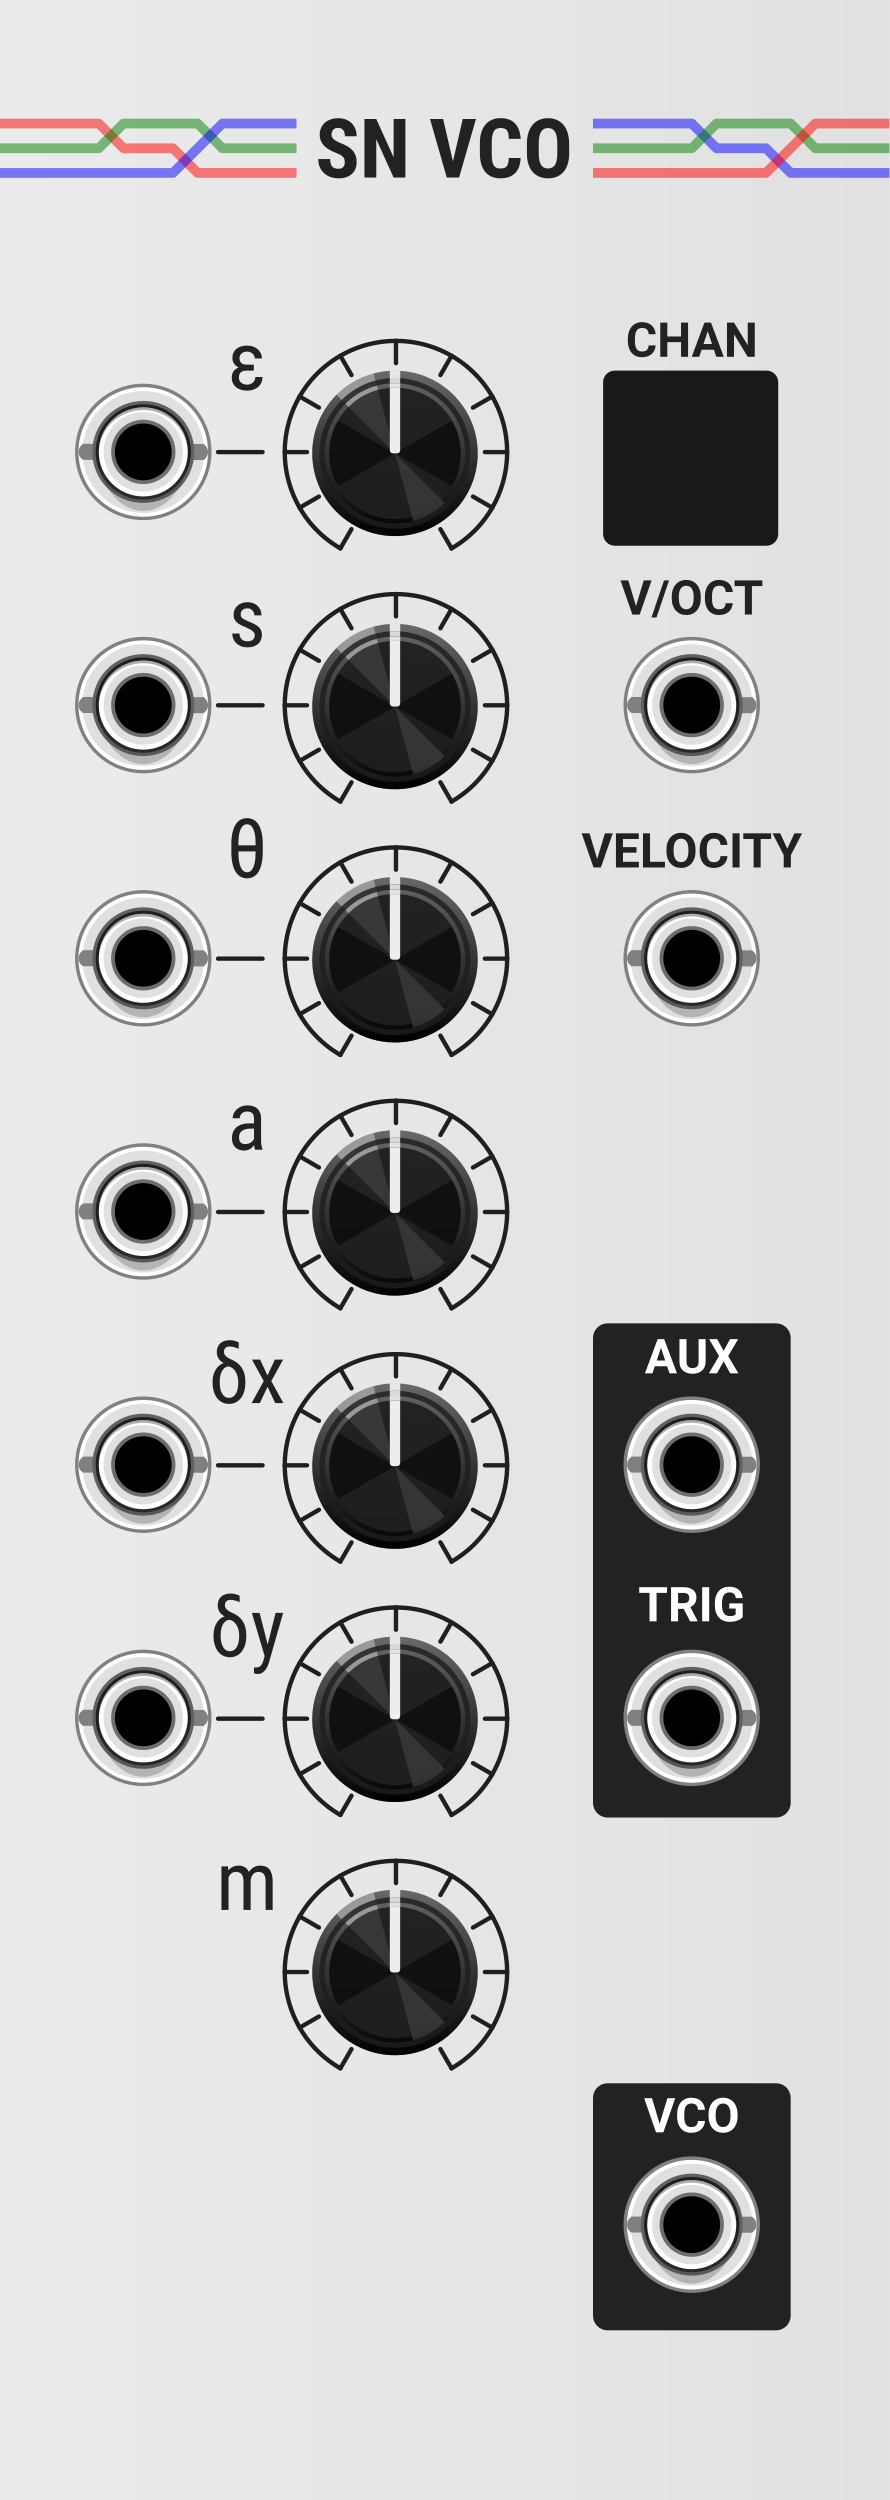
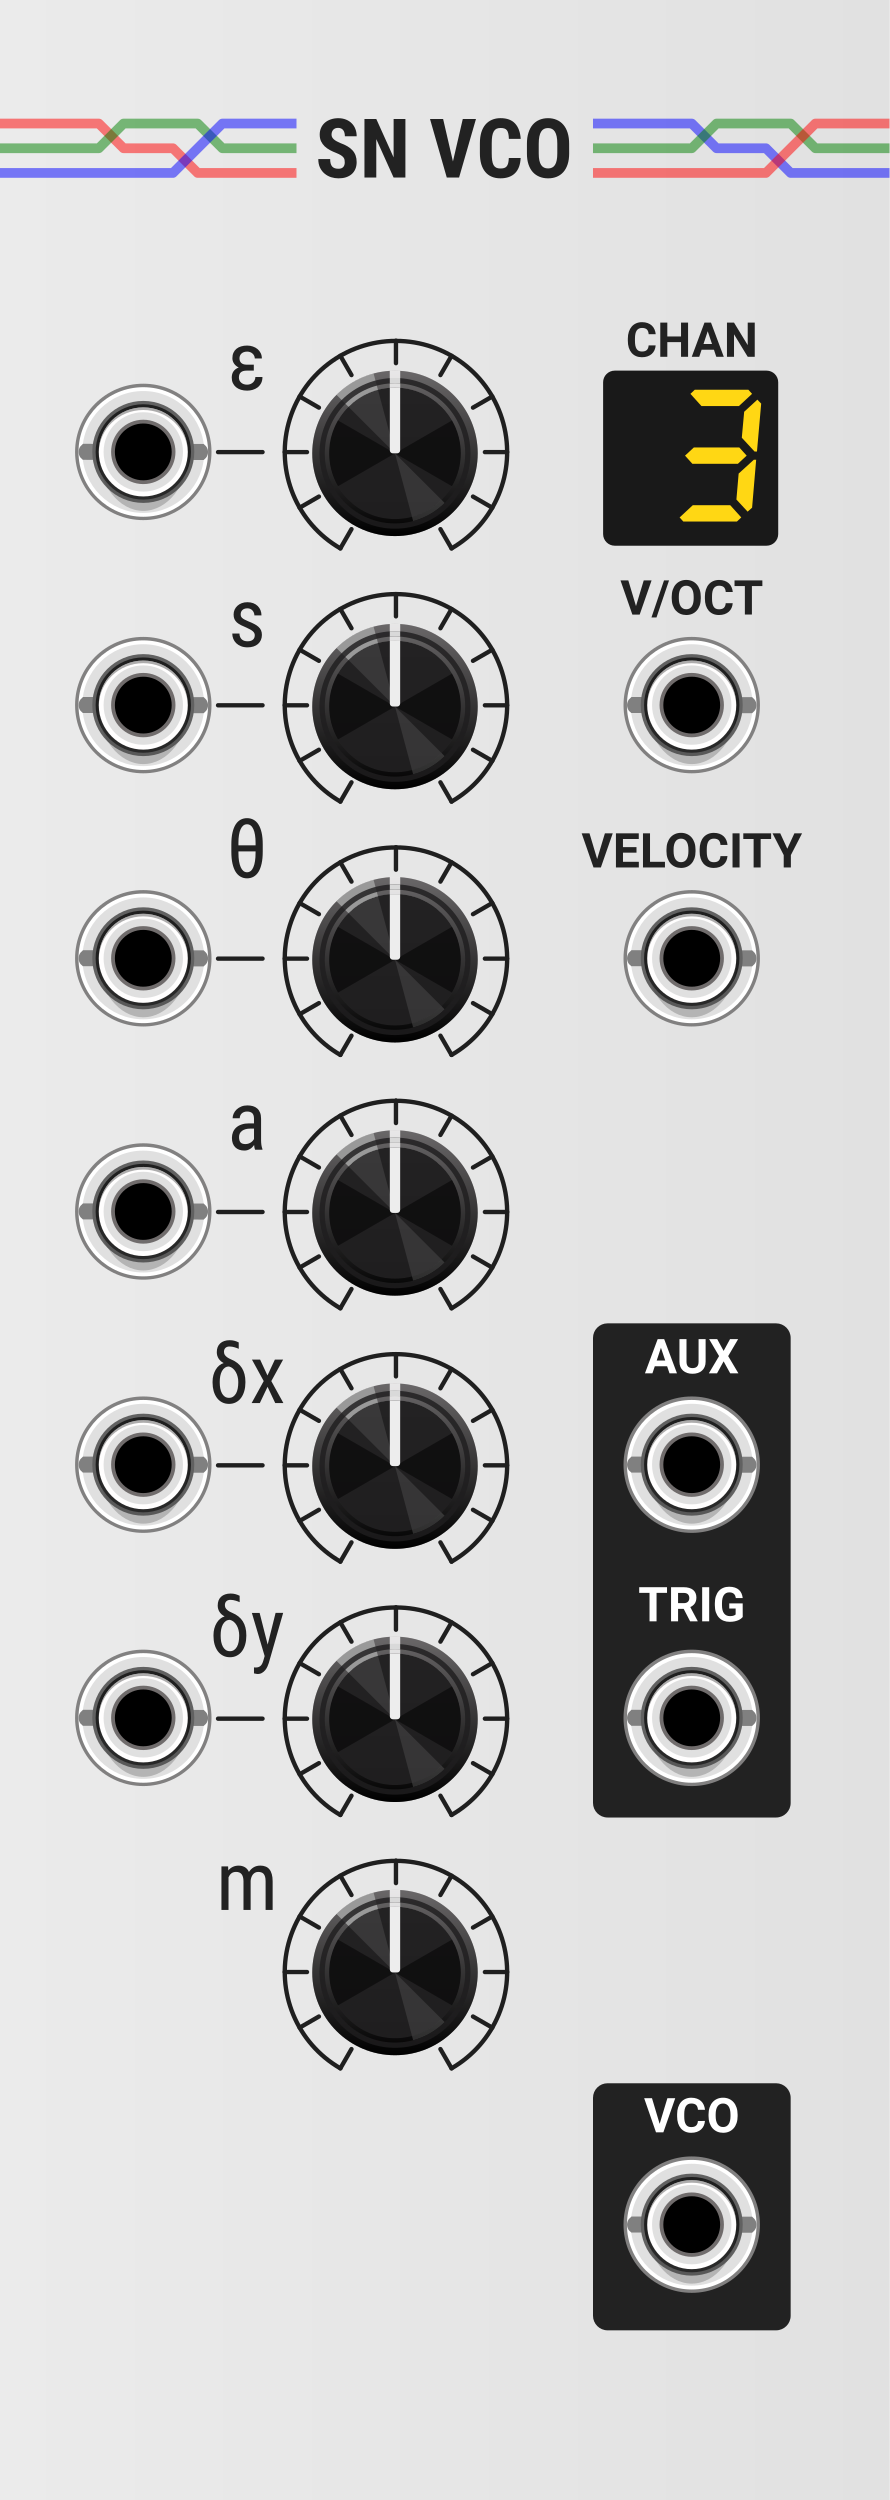
<svg xmlns="http://www.w3.org/2000/svg" version="1.1" width="45.72mm" height="128.5mm" viewBox="0 0 45.72 128.5">
  <defs>
    <linearGradient id="background">
      <stop offset="0%" stop-color="#ebebeb" />
      <stop offset="100%" stop-color="#e1e1e1" />
    </linearGradient>
    <g id="round-black-knob">
      <g>
        <linearGradient id="RBKbg1" gradientUnits="userSpaceOnUse" x1="14.174" y1="0" x2="14.174" y2="28.348">
          <stop offset="0" style="stop-color:#B0ACAE" />
          <stop offset="1" style="stop-color:#000000" />
        </linearGradient>
        <linearGradient id="RBKbg2" gradientUnits="userSpaceOnUse" x1="5.128" y1="-4117.382" x2="27.656" y2="-4117.382" gradientTransform="matrix(6.123234e-17 1 -1 6.123234e-17 -4103.208 -2.21801)">
          <stop offset="0" style="stop-color:#232223" />
          <stop offset="1" style="stop-color:#1F1E1F" />
        </linearGradient>
        <circle fill="url(#RBKbg1)" cx="14.174" cy="14.174" r="14.174" />
        <path fill="#FFFFFF" d="M14.171,14.171L10.504,0.483C9.308,0.804,8.159,1.28,7.086,1.899 s-2.059,1.376-2.935,2.252L14.171,14.171z" />
        <path opacity="0.25" fill="#FFFFFF" d="M14.174,14.174l3.116,11.618c1.016-0.272,1.993-0.676,2.904-1.202 c0.911-0.526,1.749-1.168,2.493-1.911L14.174,14.174z" />
        <ellipse fill="url(#RBKbg2)" cx="14.174" cy="14.174" rx="11.285" ry="11.264" />
        <path opacity="0.5" d="M14.172,14.174l9.766,5.638c0.99-1.714,1.511-3.659,1.511-5.638 s-0.521-3.924-1.511-5.638L14.172,14.174z" />
        <path opacity="0.5" d="M14.172,14.174L4.406,8.535c-0.99,1.714-1.511,3.659-1.511,5.638 s0.521,3.924,1.511,5.638L14.172,14.174z" />
        <path opacity="0.1" fill="#FFFFFF" d="M14.172,14.171l2.918,10.878c0.952-0.255,1.866-0.633,2.719-1.125 c0.853-0.492,1.638-1.094,2.335-1.79L14.172,14.171z" />
        <path opacity="0.1" fill="#FFFFFF" d="M14.172,14.171L11.249,3.264c-0.953,0.255-1.869,0.635-2.723,1.128 s-1.641,1.097-2.339,1.794L14.172,14.171z" />
      </g>
      <g>
        <path opacity="0.4" d="M15.06,0.045v1.265c-0.294-0.02-0.587-0.045-0.886-0.045 c-0.298,0-0.59,0.025-0.883,0.044V0.045C5.876,0.503-0,6.644-0,14.174 c0,7.828,6.346,14.174,14.174,14.174S28.348,22.002,28.348,14.174 C28.348,6.645,22.473,0.504,15.06,0.045z M14.174,2.167c0.299,0,0.593,0.023,0.886,0.045v0.743 c5.817,0.452,10.399,5.297,10.399,11.219c0,6.221-5.053,11.264-11.285,11.264  c-6.233,0-11.285-5.043-11.285-11.264c0-5.923,4.584-10.768,10.402-11.219V2.212 C13.583,2.191,13.876,2.167,14.174,2.167z" />
        <path opacity="0.82" fill="#1E1D1E" d="M14.174,1.265 c-7.143,0-12.934,5.78-12.934,12.909s5.791,12.909,12.934,12.909c7.143,0,12.934-5.78,12.934-12.909 S21.317,1.265,14.174,1.265z M14.174,26.18c-6.644,0-12.03-5.376-12.03-12.007 S7.53,2.167,14.174,2.167c6.644,0,12.03,5.376,12.03,12.007S20.817,26.18,14.174,26.18z" />
        <path fill="#EDEDED" d="M15.06,2.936h-1.769l0,10.72c0,0.286,0.232,0.518,0.518,0.518h0.733 c0.286,0,0.518-0.232,0.518-0.518L15.06,2.936z" />
        <rect x="13.291" y="-0" opacity="0.71" fill="#FFFFFF" width="1.769" height="1.265" />
        <rect x="13.291" y="1.265" fill="#D9D9D9" width="1.769" height="0.902" />
        <rect x="13.291" y="2.167" opacity="0.71" fill="#FFFFFF" width="1.769" height="0.769" />
      </g>
    </g>
    <g id="PJ301M">
      <linearGradient id="PJ301M_16" x1="-602.159" y1="1785.691" x2="-578.784" y2="1785.691" gradientTransform="matrix(0 1 1 0 -1773.841 602.399)">
        <stop offset="0" style="stop-color:#828181" />
        <stop offset="1" style="stop-color:#575757" />
      </linearGradient>
      <linearGradient id="PJ301M_17" x1="1062.069" y1="-4091.69" x2="1084.274" y2="-4091.69" gradientTransform="matrix(0 1 -1 0 -4079.84 -1061.232)">
        <stop offset="0.006" style="stop-color:#FFFFFF" />
        <stop offset="1" style="stop-color:#7A7A7A" />
      </linearGradient>
      <linearGradient id="PJ301M_18" x1="58.862" y1="-54.641" x2="58.862" y2="-51.868" gradientTransform="matrix(1 0 0 -1 -47.00625 -41.32658)">
        <stop offset="0" style="stop-color:#FFFBFD" />
        <stop offset="1" style="stop-color:#808080" />
      </linearGradient>
      <linearGradient id="PJ301M_19" x1="-1240.792" y1="-381.897" x2="-1223.316" y2="-381.897" gradientTransform="matrix(0 -1 -1 0 -370.0472 -1220.126)">
        <stop offset="0" style="stop-color:#B0AEAE" />
        <stop offset="1" style="stop-color:#616161" />
      </linearGradient>
      <linearGradient id="PJ301M_20" x1="-1884.864" y1="21.483" x2="-1884.864" y2="6.22" gradientTransform="matrix(-1 0 0 -1 -1873.013 25.77966)">
        <stop offset="0" style="stop-color:#FFFEFE" />
        <stop offset="1" style="stop-color:#545454" />
      </linearGradient>
      <linearGradient id="PJ301M_21" x1="-1884.864" y1="8.338" x2="-1884.864" y2="19.366" gradientTransform="matrix(-1 0 0 -1 -1873.013 25.77966)">
        <stop offset="0" style="stop-color:#FFFEFE" />
        <stop offset="1" style="stop-color:#706C6C" />
      </linearGradient>
      <g>
        <g>
          <path fill="url(#PJ301M_16)" d="M11.85,23.615c-6.445,0-11.688-5.243-11.688-11.687    c0-6.445,5.243-11.688,11.688-11.688s11.687,5.243,11.687,11.688    C23.538,18.373,18.295,23.615,11.85,23.615z" />
        </g>
        <circle fill="url(#PJ301M_17)" cx="11.85" cy="11.94" r="11.102" />
        <circle fill="#E0E0E0" cx="11.85" cy="11.94" r="10.443" />
        <path fill="url(#PJ301M_18)" d="M1.521,10.542l-0.43,0.417C0.652,11.537,0.655,12.339,1.099,12.915   l0.398,0.369l20.7,0.03l0.402-0.384c0.46-0.573,0.463-1.387,0.008-1.964l-0.41-0.401   L1.521,10.542z" />
        <circle fill="url(#PJ301M_19)" cx="11.85" cy="11.928" r="8.738" />
        <circle fill="#1F1F1F" cx="11.85" cy="11.928" r="8.167" />
        <path opacity="0.28" fill="#404040" d="M11.85,4.297c4.213,0,7.629,3.782,7.629,8.448   s-3.415,9.288-7.629,9.288s-7.629-4.622-7.629-9.288S7.637,4.297,11.85,4.297z" />
        <circle fill="url(#PJ301M_20)" cx="11.85" cy="11.928" r="7.631" />
        <circle fill="#E0E0E0" cx="11.85" cy="11.928" r="6.8" />
        <g opacity="0.43">
          <path fill="#404040" d="M11.85,4.746c4.175,0,7.561,3.257,7.623,7.296 c0.001-0.038,0.006-0.075,0.006-0.114c0-4.215-3.415-7.631-7.629-7.631S4.221,7.713,4.221,11.928    c0,0.038,0.005,0.076,0.006,0.114C4.289,8.003,7.675,4.746,11.85,4.746z" />
          <path opacity="0.28" fill="#404040" d="M4.227,12.042c-0.001,0.037-0.006,0.073-0.006,0.111    c0,4.091,3.415,7.407,7.629,7.407C7.675,19.559,4.289,16.203,4.227,12.042z" />
          <path opacity="0.28" fill="#404040" d="M11.85,19.559c4.213,0,7.629-3.316,7.629-7.407    c0-0.037-0.005-0.073-0.006-0.111C19.411,16.203,16.025,19.559,11.85,19.559z" />
        </g>
        <circle fill="url(#PJ301M_21)" cx="11.85" cy="11.928" r="5.514" />
        <circle cx="11.85" cy="11.928" r="4.867" />
      </g>
    </g>
    <g id="channels">
      <rect x="0" y="0" width="30" height="30" rx="2" fill="#191919" />
    </g>
    <g id="markings">
      <line x1="-10.160" y1="17.598" x2="-12.700" y2="21.997" />
      <line x1="-17.598" y1="10.160" x2="-21.997" y2="12.700" />
      <line x1="-20.32" y1="0.000" x2="-25.4" y2="0.000" />
      <line x1="-17.598" y1="-10.16" x2="-21.997" y2="-12.7" />
      <line x1="-10.16" y1="-17.598" x2="-12.7" y2="-21.997" />
      <line x1="0.000" y1="-20.32" x2="0.000" y2="-25.4" />
      <line x1="10.160" y1="-17.598" x2="12.7" y2="-21.997" />
      <line x1="17.598" y1="-10.160" x2="21.997" y2="-12.7" />
      <line x1="20.32" y1="0.000" x2="25.4" y2="0.000" />
      <line x1="17.598" y1="10.16" x2="21.997" y2="12.7" />
      <line x1="10.16" y1="17.598" x2="12.7" y2="21.997" />
      <g>
        <path d="M0.000,-25.4 a25.4,25.4,0,0,0,-12.7,47.397" />
        <path d="M0.000,-25.4 a25.4,25.4,0,0,1,12.7,47.397" />
        <circle cx="0.000" cy="0.000" r="25.4" opacity="0.5" stroke="none" />
      </g>
    </g>
  </defs>
  <g />
  <g>
    <rect x="0" y="0" width="45.72" height="128.5" fill="url(#background)" />
  </g>
  <g transform="translate(22.86,7.62)">
    <path fill="#222222" stroke="none" d="m -5.142,0.715 q 0,-0.079 -0.014,-0.141 Q -5.171,0.513 -5.218,0.459 -5.264,0.403 -5.351,0.351 -5.435,0.3 -5.578,0.242 -5.747,0.178 -5.902,0.095 -6.055,0.012 -6.173,-0.099 q -0.116,-0.114 -0.186,-0.26 -0.068,-0.149 -0.068,-0.345 0,-0.188 0.07,-0.343 0.07,-0.157 0.196,-0.267 0.128,-0.11 0.302,-0.169 0.176,-0.062 0.387,-0.062 0.217,0 0.391,0.07 0.176,0.068 0.298,0.192 0.124,0.122 0.19,0.294 0.066,0.169 0.066,0.374 h -0.606 q 0,-0.095 -0.021,-0.174 -0.019,-0.081 -0.062,-0.136 -0.041,-0.058 -0.107,-0.089 -0.066,-0.033 -0.159,-0.033 -0.087,0 -0.151,0.027 -0.062,0.027 -0.103,0.074 -0.041,0.045 -0.062,0.11 -0.021,0.064 -0.021,0.136 0,0.074 0.031,0.134 0.033,0.06 0.091,0.112 0.06,0.052 0.143,0.097 0.085,0.045 0.186,0.089 0.211,0.076 0.368,0.169 0.157,0.093 0.263,0.211 0.105,0.118 0.157,0.267 0.052,0.147 0.052,0.333 0,0.198 -0.066,0.353 -0.064,0.155 -0.186,0.263 -0.12,0.105 -0.291,0.163 -0.172,0.056 -0.387,0.056 -0.194,0 -0.382,-0.058 -0.186,-0.06 -0.333,-0.182 -0.147,-0.122 -0.238,-0.308 -0.089,-0.186 -0.089,-0.442 h 0.61 q 0,0.136 0.027,0.232 0.027,0.095 0.081,0.155 0.056,0.058 0.136,0.085 0.081,0.025 0.188,0.025 0.087,0 0.147,-0.025 0.062,-0.027 0.099,-0.07 0.039,-0.045 0.056,-0.107 0.017,-0.062 0.017,-0.134 z M -2.023,1.505 H -2.63 L -3.519,-0.469 V 1.505 h -0.608 v -3.01 h 0.608 l 0.891,1.976 V -1.505 h 0.606 z M 0.421,0.678 0.927,-1.505 H 1.605 L 0.737,1.505 h -0.633 l -0.862,-3.01 h 0.674 z M 3.902,0.502 Q 3.879,1.017 3.612,1.282 3.346,1.546 2.86,1.546 q -0.25,0 -0.446,-0.083 Q 2.217,1.381 2.083,1.217 1.948,1.054 1.876,0.814 1.806,0.573 1.806,0.258 v -0.513 q 0,-0.314 0.072,-0.556 0.074,-0.242 0.213,-0.405 0.138,-0.163 0.335,-0.246 0.196,-0.085 0.442,-0.085 0.492,0 0.746,0.275 0.256,0.275 0.291,0.79 H 3.296 Q 3.292,-0.643 3.267,-0.75 3.244,-0.86 3.195,-0.924 3.145,-0.988 3.064,-1.015 2.986,-1.042 2.868,-1.042 q -0.122,0 -0.209,0.041 -0.085,0.041 -0.138,0.134 -0.054,0.091 -0.081,0.242 -0.025,0.149 -0.025,0.366 v 0.517 q 0,0.211 0.021,0.36 0.021,0.149 0.072,0.244 0.052,0.093 0.136,0.136 0.085,0.043 0.215,0.043 0.112,0 0.19,-0.023 0.081,-0.025 0.132,-0.085 0.052,-0.06 0.079,-0.165 0.027,-0.105 0.033,-0.267 z m 2.493,-0.232 q 0,0.316 -0.079,0.556 Q 6.237,1.067 6.095,1.226 5.954,1.385 5.754,1.466 q -0.198,0.081 -0.44,0.081 -0.242,0 -0.442,-0.081 Q 4.671,1.385 4.526,1.226 4.383,1.067 4.303,0.827 4.224,0.587 4.224,0.271 V -0.229 q 0,-0.325 0.079,-0.571 0.079,-0.248 0.221,-0.413 0.143,-0.165 0.343,-0.248 0.201,-0.085 0.442,-0.085 0.242,0 0.44,0.085 0.201,0.083 0.343,0.248 0.145,0.165 0.223,0.413 0.079,0.246 0.079,0.571 z M 5.785,-0.234 q 0,-0.215 -0.031,-0.366 -0.031,-0.153 -0.091,-0.25 -0.06,-0.097 -0.149,-0.143 -0.089,-0.045 -0.205,-0.045 -0.118,0 -0.207,0.045 -0.089,0.045 -0.149,0.143 -0.06,0.097 -0.091,0.25 -0.031,0.151 -0.031,0.366 v 0.504 q 0,0.205 0.031,0.351 0.031,0.145 0.091,0.238 0.062,0.093 0.151,0.136 0.091,0.043 0.209,0.043 0.116,0 0.203,-0.043 0.089,-0.043 0.149,-0.136 0.06,-0.093 0.089,-0.238 0.031,-0.147 0.031,-0.351 z" />
  </g>
  <g fill="none" stroke="#1f1f1f" stroke-linecap="round" stroke-linejoin="round" stroke-width="1" transform="translate(0.0,1.27)">
    <g transform="translate(20.352,21.968) scale(0.225,0.225)">
      <use href="#markings" />
      <line x1="-30.48" y1="0.000" x2="-40.64" y2="0.000" />
    </g>
    <g transform="translate(20.352,34.982) scale(0.225,0.225)">
      <use href="#markings" />
      <line x1="-30.48" y1="0.000" x2="-40.64" y2="0.000" />
    </g>
    <g transform="translate(20.352,48.004) scale(0.225,0.225)">
      <use href="#markings" />
      <line x1="-30.48" y1="0.000" x2="-40.64" y2="0.000" />
    </g>
    <g transform="translate(20.352,61.026) scale(0.225,0.225)">
      <use href="#markings" />
      <line x1="-30.48" y1="0.000" x2="-40.64" y2="0.000" />
    </g>
    <g transform="translate(20.352,74.048) scale(0.225,0.225)">
      <use href="#markings" />
      <line x1="-30.48" y1="0.000" x2="-40.64" y2="0.000" />
    </g>
    <g transform="translate(20.352,87.070) scale(0.225,0.225)">
      <use href="#markings" />
      <line x1="-30.48" y1="0.000" x2="-40.64" y2="0.000" />
    </g>
    <g transform="translate(20.352,100.093) scale(0.225,0.225)">
      <use href="#markings" />
    </g>
  </g>
  <g fill="#222222">
    <g transform="translate(12.7,-3.73)">
      <path d="m 21.001,21.483 q -0.01,0.134 -0.06,0.246 -0.051,0.112 -0.14,0.193 -0.089,0.08 -0.217,0.125 -0.127,0.045 -0.289,0.045 -0.169,0 -0.304,-0.058 -0.134,-0.059 -0.228,-0.169 -0.093,-0.11 -0.143,-0.265 -0.049,-0.157 -0.049,-0.351 V 21.134 q 0,-0.194 0.052,-0.351 0.052,-0.157 0.146,-0.266 0.095,-0.11 0.23,-0.169 0.135,-0.059 0.301,-0.059 0.164,0 0.289,0.047 0.127,0.046 0.215,0.129 0.088,0.082 0.137,0.197 0.049,0.113 0.063,0.247 h -0.362 q -0.006,-0.078 -0.028,-0.139 -0.021,-0.06 -0.06,-0.101 -0.04,-0.041 -0.102,-0.061 -0.063,-0.022 -0.152,-0.022 -0.183,0 -0.274,0.134 -0.089,0.133 -0.089,0.412 v 0.118 q 0,0.136 0.019,0.239 0.021,0.102 0.063,0.171 0.043,0.069 0.111,0.104 0.069,0.034 0.165,0.034 0.086,0 0.147,-0.019 0.063,-0.019 0.104,-0.058 0.042,-0.04 0.065,-0.099 0.023,-0.059 0.029,-0.137 z m 1.666,0.585 h -0.362 v -0.752 h -0.705 v 0.752 h -0.362 v -1.756 h 0.362 v 0.711 h 0.705 v -0.711 h 0.362 z m 1.329,-0.362 h -0.634 l -0.121,0.362 h -0.385 l 0.654,-1.756 h 0.335 l 0.657,1.756 h -0.385 z m -0.537,-0.293 h 0.439 l -0.221,-0.657 z m 2.635,0.655 h -0.362 l -0.704,-1.155 v 1.155 h -0.362 v -1.756 h 0.362 l 0.705,1.158 v -1.158 h 0.361 z" />
    </g>
    <g transform="translate(12.7,9.52)">
      <path d="m 19.99,21.633 0.398,-1.32 h 0.403 l -0.611,1.756 h -0.377 L 19.193,20.312 h 0.402 z m 1.053,0.586 h -0.259 l 0.646,-1.906 h 0.259 z m 2.278,-0.989 q 0,0.201 -0.054,0.362 -0.054,0.159 -0.153,0.27 -0.098,0.111 -0.235,0.171 -0.137,0.059 -0.303,0.059 -0.165,0 -0.303,-0.059 -0.137,-0.06 -0.238,-0.171 -0.099,-0.111 -0.154,-0.27 -0.055,-0.16 -0.055,-0.362 v -0.077 q 0,-0.2 0.054,-0.361 0.055,-0.16 0.154,-0.273 0.099,-0.112 0.236,-0.171 0.137,-0.06 0.303,-0.06 0.165,0 0.303,0.06 0.137,0.059 0.236,0.171 0.099,0.112 0.153,0.273 0.055,0.16 0.055,0.361 z m -0.367,-0.08 q 0,-0.276 -0.099,-0.42 -0.099,-0.143 -0.282,-0.143 -0.183,0 -0.282,0.143 -0.099,0.143 -0.099,0.42 v 0.08 q 0,0.137 0.025,0.244 0.027,0.105 0.075,0.177 0.049,0.071 0.121,0.109 0.071,0.036 0.163,0.036 0.183,0 0.281,-0.145 0.098,-0.145 0.098,-0.421 z m 2.008,0.333 q -0.01,0.134 -0.06,0.246 -0.051,0.112 -0.14,0.193 -0.089,0.08 -0.217,0.125 -0.127,0.045 -0.289,0.045 -0.169,0 -0.304,-0.058 -0.134,-0.059 -0.228,-0.169 -0.093,-0.11 -0.143,-0.265 -0.049,-0.157 -0.049,-0.351 V 21.134 q 0,-0.194 0.052,-0.351 0.052,-0.157 0.146,-0.266 0.095,-0.11 0.23,-0.169 0.135,-0.059 0.301,-0.059 0.164,0 0.289,0.047 0.127,0.046 0.215,0.129 0.088,0.082 0.137,0.197 0.049,0.113 0.063,0.247 h -0.362 q -0.006,-0.078 -0.028,-0.139 -0.021,-0.06 -0.06,-0.101 -0.04,-0.041 -0.102,-0.061 -0.063,-0.022 -0.152,-0.022 -0.183,0 -0.274,0.134 -0.089,0.133 -0.089,0.412 v 0.118 q 0,0.136 0.019,0.239 0.021,0.102 0.063,0.171 0.043,0.069 0.111,0.104 0.069,0.034 0.165,0.034 0.086,0 0.147,-0.019 0.063,-0.019 0.104,-0.058 0.042,-0.04 0.065,-0.099 0.023,-0.059 0.029,-0.137 z m 1.524,-0.878 h -0.538 v 1.463 h -0.362 v -1.463 h -0.531 v -0.293 h 1.43 z" />
    </g>
    <g transform="translate(12.7,22.52)">
      <path d="m 17.994,21.633 0.398,-1.32 h 0.403 l -0.611,1.756 h -0.377 l -0.609,-1.756 h 0.402 z m 2.022,-0.326 h -0.695 v 0.47 h 0.815 v 0.291 h -1.177 v -1.756 h 1.174 v 0.293 h -0.813 v 0.418 h 0.695 z m 0.695,0.47 h 0.768 v 0.291 h -1.13 v -1.756 h 0.362 z m 2.34,-0.547 q 0,0.201 -0.054,0.362 -0.054,0.159 -0.153,0.27 -0.098,0.111 -0.235,0.171 -0.137,0.059 -0.303,0.059 -0.165,0 -0.303,-0.059 -0.137,-0.06 -0.238,-0.171 -0.099,-0.111 -0.154,-0.27 -0.055,-0.16 -0.055,-0.362 v -0.077 q 0,-0.2 0.054,-0.361 0.055,-0.16 0.154,-0.273 0.099,-0.112 0.236,-0.171 0.137,-0.06 0.303,-0.06 0.165,0 0.303,0.06 0.137,0.059 0.236,0.171 0.099,0.112 0.153,0.273 0.055,0.16 0.055,0.361 z m -0.367,-0.08 q 0,-0.276 -0.099,-0.42 -0.099,-0.143 -0.282,-0.143 -0.183,0 -0.282,0.143 -0.099,0.143 -0.099,0.42 v 0.08 q 0,0.137 0.025,0.244 0.027,0.105 0.075,0.177 0.049,0.071 0.121,0.109 0.071,0.036 0.163,0.036 0.183,0 0.281,-0.145 0.098,-0.145 0.098,-0.421 z m 2.008,0.333 q -0.01,0.134 -0.06,0.246 -0.051,0.112 -0.14,0.193 -0.089,0.08 -0.217,0.125 -0.127,0.045 -0.289,0.045 -0.169,0 -0.304,-0.058 -0.134,-0.059 -0.228,-0.169 -0.093,-0.11 -0.143,-0.265 -0.049,-0.157 -0.049,-0.351 V 21.134 q 0,-0.194 0.052,-0.351 0.052,-0.157 0.146,-0.266 0.095,-0.11 0.23,-0.169 0.135,-0.059 0.301,-0.059 0.164,0 0.289,0.047 0.127,0.046 0.215,0.129 0.088,0.082 0.137,0.197 0.049,0.113 0.063,0.247 h -0.362 q -0.006,-0.078 -0.028,-0.139 -0.021,-0.06 -0.06,-0.101 -0.04,-0.041 -0.102,-0.061 -0.063,-0.022 -0.152,-0.022 -0.183,0 -0.274,0.134 -0.089,0.133 -0.089,0.412 v 0.118 q 0,0.136 0.019,0.239 0.021,0.102 0.063,0.171 0.043,0.069 0.111,0.104 0.069,0.034 0.165,0.034 0.086,0 0.147,-0.019 0.063,-0.019 0.104,-0.058 0.042,-0.04 0.065,-0.099 0.023,-0.059 0.029,-0.137 z m 0.622,0.585 h -0.362 v -1.756 h 0.362 z m 1.622,-1.463 h -0.538 v 1.463 h -0.362 v -1.463 h -0.531 v -0.293 h 1.43 z m 0.831,0.498 0.365,-0.791 h 0.395 l -0.576,1.119 v 0.637 h -0.368 v -0.637 l -0.576,-1.119 h 0.397 z" />
    </g>
  </g>
  <g>
    <g fill="#222222">
      <g transform="translate(35.56,88.34)">
        <rect x="-5.08" y="-20.32" width="10.16" height="25.4" rx="0.75" />
      </g>
      <g transform="translate(35.56,127.399)">
        <rect x="-5.08" y="-20.32" width="10.16" height="12.7" rx="0.75" />
      </g>
    </g>
    <g fill="#ffffff">
      <g transform="translate(12.7,48.52)">
        <path d="M 21.59,21.706 H 20.956 L 20.835,22.068 H 20.451 L 21.104,20.312 h 0.335 l 0.657,1.756 H 21.712 Z M 21.054,21.413 h 0.439 l -0.221,-0.657 z m 2.515,-1.101 v 1.159 q 0,0.152 -0.051,0.269 -0.051,0.116 -0.14,0.194 -0.089,0.078 -0.213,0.118 -0.123,0.04 -0.269,0.04 -0.147,0 -0.271,-0.04 -0.123,-0.04 -0.212,-0.118 -0.089,-0.078 -0.14,-0.194 -0.049,-0.117 -0.049,-0.269 V 20.312 h 0.362 v 1.159 q 0,0.172 0.082,0.252 0.083,0.078 0.229,0.078 0.147,0 0.228,-0.078 0.082,-0.08 0.082,-0.252 V 20.312 Z m 0.925,0.605 0.329,-0.605 h 0.416 l -0.511,0.871 0.525,0.885 h -0.421 l -0.338,-0.615 -0.338,0.615 H 23.735 l 0.525,-0.885 -0.511,-0.871 h 0.416 z" />
      </g>
      <g transform="translate(12.7,61.27)">
        <path d="m 21.585,20.605 h -0.538 v 1.463 H 20.686 V 20.605 H 20.155 V 20.312 h 1.43 z m 0.856,0.82 h -0.288 v 0.643 H 21.792 V 20.312 h 0.652 q 0.152,0 0.273,0.035 0.121,0.034 0.204,0.101 0.083,0.066 0.128,0.165 0.045,0.099 0.045,0.229 0,0.096 -0.022,0.174 -0.022,0.076 -0.063,0.136 -0.041,0.059 -0.099,0.104 -0.058,0.045 -0.13,0.077 l 0.38,0.717 v 0.017 h -0.388 z m -0.288,-0.293 h 0.292 q 0.071,0 0.124,-0.018 0.054,-0.019 0.089,-0.053 0.036,-0.035 0.054,-0.082 0.018,-0.048 0.018,-0.107 0,-0.124 -0.071,-0.195 -0.07,-0.071 -0.216,-0.071 h -0.291 z m 1.599,0.936 H 23.391 V 20.312 h 0.362 z m 1.724,-0.222 q -0.031,0.037 -0.086,0.081 -0.054,0.042 -0.136,0.08 -0.082,0.036 -0.194,0.061 -0.111,0.024 -0.256,0.024 -0.17,0 -0.311,-0.055 -0.14,-0.057 -0.24,-0.165 -0.1,-0.109 -0.156,-0.266 -0.054,-0.158 -0.054,-0.362 v -0.104 q 0,-0.204 0.052,-0.362 0.053,-0.159 0.148,-0.268 0.096,-0.109 0.233,-0.165 0.136,-0.057 0.303,-0.057 0.171,0 0.295,0.043 0.125,0.042 0.209,0.119 0.084,0.077 0.131,0.184 0.047,0.107 0.061,0.235 h -0.352 q -0.011,-0.066 -0.034,-0.119 -0.023,-0.054 -0.063,-0.092 -0.04,-0.039 -0.099,-0.059 -0.058,-0.021 -0.139,-0.021 -0.186,0 -0.282,0.141 -0.096,0.14 -0.096,0.416 v 0.106 q 0,0.276 0.105,0.417 0.105,0.141 0.307,0.141 0.065,0 0.113,-0.008 0.048,-0.008 0.082,-0.021 0.035,-0.013 0.058,-0.028 0.023,-0.016 0.037,-0.03 v -0.303 h -0.329 v -0.266 h 0.691 z" />
      </g>
      <g transform="translate(12.7,87.534)">
        <path d="m 21.206,21.633 0.398,-1.32 h 0.403 l -0.611,1.756 h -0.377 l -0.609,-1.756 h 0.402 z m 2.328,-0.15 q -0.01,0.134 -0.06,0.246 -0.051,0.112 -0.14,0.193 -0.089,0.08 -0.217,0.125 -0.127,0.045 -0.289,0.045 -0.169,0 -0.304,-0.058 -0.134,-0.059 -0.228,-0.169 -0.093,-0.11 -0.143,-0.265 -0.049,-0.157 -0.049,-0.351 V 21.134 q 0,-0.194 0.052,-0.351 0.052,-0.157 0.146,-0.266 0.095,-0.11 0.23,-0.169 0.135,-0.059 0.301,-0.059 0.164,0 0.289,0.047 0.127,0.046 0.215,0.129 0.088,0.082 0.137,0.197 0.049,0.113 0.063,0.247 H 23.175 q -0.006,-0.078 -0.028,-0.139 -0.021,-0.06 -0.06,-0.101 -0.04,-0.041 -0.102,-0.061 -0.063,-0.022 -0.152,-0.022 -0.183,0 -0.274,0.134 -0.089,0.133 -0.089,0.412 v 0.118 q 0,0.136 0.019,0.239 0.021,0.102 0.063,0.171 0.043,0.069 0.111,0.104 0.069,0.034 0.165,0.034 0.086,0 0.147,-0.019 0.063,-0.019 0.104,-0.058 0.042,-0.04 0.065,-0.099 0.023,-0.059 0.029,-0.137 z m 1.68,-0.253 q 0,0.201 -0.054,0.362 -0.054,0.159 -0.153,0.27 -0.098,0.111 -0.235,0.171 -0.137,0.059 -0.303,0.059 -0.165,0 -0.303,-0.059 -0.137,-0.06 -0.238,-0.171 -0.099,-0.111 -0.154,-0.27 -0.055,-0.16 -0.055,-0.362 v -0.077 q 0,-0.2 0.054,-0.361 0.055,-0.16 0.154,-0.273 0.099,-0.112 0.236,-0.171 0.137,-0.06 0.303,-0.06 0.165,0 0.303,0.06 0.137,0.059 0.236,0.171 0.099,0.112 0.153,0.273 0.055,0.16 0.055,0.361 z m -0.367,-0.08 q 0,-0.276 -0.099,-0.42 -0.099,-0.143 -0.282,-0.143 -0.183,0 -0.282,0.143 -0.099,0.143 -0.099,0.42 v 0.08 q 0,0.137 0.025,0.244 0.027,0.105 0.075,0.177 0.049,0.071 0.121,0.109 0.071,0.036 0.163,0.036 0.183,0 0.281,-0.145 0.098,-0.145 0.098,-0.421 z" />
      </g>
    </g>
  </g>
  <g fill="#222222" stroke="none">
    <g transform="translate(-10.16,19.05)">
      <path d="m 22.837,0 q -0.198,0 -0.298,0.087 -0.099,0.085 -0.099,0.273 0,0.072 0.027,0.138 0.029,0.066 0.083,0.116 0.054,0.05 0.132,0.079 0.079,0.029 0.18,0.029 0.095,0 0.174,-0.033 0.079,-0.033 0.134,-0.087 0.056,-0.054 0.085,-0.124 0.031,-0.072 0.031,-0.151 h 0.364 q 0,0.184 -0.068,0.316 -0.068,0.132 -0.18,0.219 -0.112,0.085 -0.254,0.126 -0.141,0.041 -0.285,0.041 -0.172,0 -0.318,-0.045 -0.145,-0.045 -0.25,-0.13 -0.105,-0.087 -0.165,-0.211 -0.058,-0.124 -0.058,-0.283 0,-0.194 0.091,-0.325 0.093,-0.13 0.267,-0.196 -0.153,-0.074 -0.24,-0.201 -0.085,-0.126 -0.085,-0.277 0,-0.157 0.054,-0.279 0.054,-0.122 0.153,-0.203 0.099,-0.083 0.24,-0.124 0.141,-0.043 0.312,-0.043 0.155,0 0.291,0.048 0.138,0.045 0.242,0.132 0.103,0.085 0.163,0.209 0.06,0.122 0.06,0.275 h -0.364 q 0,-0.074 -0.031,-0.138 -0.029,-0.064 -0.083,-0.112 -0.052,-0.05 -0.124,-0.076 -0.072,-0.027 -0.155,-0.027 -0.101,0 -0.176,0.029 -0.074,0.029 -0.122,0.076 -0.048,0.048 -0.072,0.11 -0.023,0.06 -0.023,0.126 0,0.072 0.021,0.134 0.021,0.06 0.064,0.103 0.045,0.043 0.114,0.068 0.07,0.025 0.169,0.025 h 0.368 v 0.306 z" />
    </g>
    <g transform="translate(-10.16,32.244)">
      <path d="m 23.256,0.415 q 0,-0.062 -0.023,-0.112 -0.023,-0.052 -0.074,-0.097 -0.052,-0.048 -0.134,-0.093 -0.081,-0.045 -0.201,-0.099 -0.155,-0.064 -0.279,-0.126 -0.122,-0.062 -0.207,-0.136 -0.083,-0.076 -0.128,-0.174 -0.043,-0.099 -0.043,-0.234 0,-0.132 0.05,-0.248 0.052,-0.116 0.145,-0.201 0.093,-0.087 0.223,-0.136 0.13,-0.05 0.291,-0.05 0.169,0 0.304,0.052 0.134,0.052 0.227,0.145 0.093,0.091 0.143,0.215 0.05,0.124 0.05,0.267 h -0.364 q 0,-0.068 -0.025,-0.132 -0.023,-0.066 -0.07,-0.118 -0.045,-0.052 -0.112,-0.083 -0.066,-0.031 -0.153,-0.031 -0.093,0 -0.159,0.027 -0.064,0.025 -0.105,0.068 -0.041,0.041 -0.062,0.097 -0.019,0.056 -0.019,0.116 0,0.062 0.017,0.107 0.019,0.043 0.062,0.083 0.043,0.039 0.118,0.079 0.076,0.039 0.194,0.091 0.169,0.066 0.3,0.134 0.132,0.066 0.221,0.147 0.089,0.079 0.134,0.18 0.045,0.101 0.045,0.236 0,0.147 -0.054,0.267 -0.052,0.118 -0.149,0.203 -0.097,0.083 -0.234,0.128 -0.136,0.043 -0.302,0.043 -0.19,0 -0.337,-0.058 -0.147,-0.06 -0.246,-0.157 -0.099,-0.099 -0.151,-0.227 -0.05,-0.128 -0.05,-0.267 h 0.368 q 0.004,0.118 0.043,0.194 0.039,0.076 0.097,0.122 0.06,0.045 0.132,0.064 0.072,0.017 0.143,0.017 0.182,0 0.277,-0.081 0.095,-0.083 0.095,-0.221 z" />
    </g>
    <g transform="translate(-10.16,23.037)">
      <path d="m 23.665,20.745 q 0,0.349 -0.058,0.606 -0.056,0.256 -0.161,0.426 -0.105,0.167 -0.254,0.25 -0.149,0.083 -0.333,0.083 -0.182,0 -0.331,-0.083 -0.149,-0.083 -0.256,-0.25 -0.105,-0.169 -0.163,-0.426 -0.058,-0.256 -0.058,-0.606 V 20.363 q 0,-0.347 0.058,-0.602 0.058,-0.254 0.163,-0.42 0.105,-0.165 0.254,-0.244 0.149,-0.081 0.331,-0.081 0.184,0 0.333,0.081 0.149,0.079 0.254,0.244 0.105,0.165 0.163,0.42 0.058,0.254 0.058,0.602 z m -1.249,-0.333 h 0.881 v -0.114 q 0,-0.469 -0.114,-0.717 -0.112,-0.25 -0.327,-0.25 -0.213,0 -0.327,0.25 -0.114,0.248 -0.114,0.717 z m 0.881,0.314 h -0.881 v 0.081 q 0,0.234 0.029,0.418 0.031,0.182 0.087,0.31 0.056,0.128 0.138,0.196 0.083,0.066 0.188,0.066 0.107,0 0.19,-0.066 0.083,-0.068 0.136,-0.196 0.056,-0.128 0.083,-0.31 0.029,-0.184 0.029,-0.418 z" />
    </g>
    <g transform="translate(-10.16,58.108)">
      <path d="m 23.27,0.988 q -0.019,-0.041 -0.031,-0.105 -0.01,-0.066 -0.017,-0.138 -0.039,0.058 -0.091,0.11 -0.05,0.052 -0.114,0.091 -0.062,0.039 -0.136,0.062 -0.072,0.023 -0.155,0.023 -0.147,0 -0.267,-0.041 -0.118,-0.041 -0.203,-0.124 -0.085,-0.083 -0.13,-0.203 -0.045,-0.122 -0.045,-0.283 0,-0.161 0.056,-0.298 0.056,-0.136 0.165,-0.236 0.11,-0.099 0.275,-0.155 0.165,-0.058 0.384,-0.058 h 0.254 v -0.238 q 0,-0.201 -0.089,-0.285 -0.089,-0.085 -0.271,-0.085 -0.089,0 -0.159,0.029 -0.068,0.027 -0.116,0.074 -0.048,0.048 -0.072,0.112 -0.025,0.062 -0.025,0.132 h -0.366 q 0,-0.12 0.052,-0.238 0.054,-0.12 0.151,-0.213 0.099,-0.095 0.24,-0.153 0.141,-0.058 0.314,-0.058 0.155,0 0.283,0.037 0.13,0.037 0.223,0.12 0.095,0.083 0.147,0.213 0.052,0.13 0.052,0.318 v 1.102 q 0,0.056 0.004,0.118 0.004,0.062 0.012,0.122 0.01,0.06 0.023,0.116 0.014,0.054 0.031,0.099 v 0.033 z m -0.488,-0.291 q 0.076,0 0.145,-0.023 0.068,-0.023 0.124,-0.058 0.056,-0.037 0.097,-0.083 0.043,-0.048 0.068,-0.097 v -0.533 h -0.192 q -0.132,0 -0.24,0.029 -0.105,0.029 -0.182,0.085 -0.074,0.054 -0.116,0.134 -0.039,0.081 -0.039,0.184 0,0.101 0.021,0.172 0.021,0.068 0.062,0.112 0.041,0.041 0.103,0.06 0.064,0.019 0.149,0.019 z" />
    </g>
    <g transform="translate(-10.16,71.13)">
      <path d="m 21.304,-1.635 q 0,-0.141 0.043,-0.252 0.045,-0.114 0.13,-0.192 0.087,-0.081 0.209,-0.122 0.124,-0.043 0.281,-0.043 0.136,0 0.24,0.029 0.105,0.027 0.223,0.085 l 0.002,0.331 q -0.035,-0.019 -0.089,-0.039 -0.054,-0.023 -0.118,-0.039 -0.062,-0.019 -0.13,-0.031 -0.068,-0.012 -0.136,-0.012 -0.136,0 -0.213,0.074 -0.074,0.074 -0.074,0.203 0,0.043 0.014,0.091 0.014,0.048 0.054,0.097 0.041,0.05 0.114,0.101 0.072,0.05 0.188,0.099 0.372,0.153 0.552,0.44 0.18,0.287 0.18,0.709 v 0.043 q 0,0.234 -0.058,0.434 -0.056,0.201 -0.163,0.347 -0.107,0.147 -0.265,0.229 -0.155,0.083 -0.356,0.083 -0.203,0 -0.36,-0.083 -0.157,-0.083 -0.265,-0.229 -0.107,-0.147 -0.165,-0.347 -0.056,-0.201 -0.056,-0.434 v -0.043 q 0,-0.184 0.043,-0.343 0.045,-0.161 0.122,-0.287 0.076,-0.126 0.18,-0.211 0.103,-0.085 0.219,-0.118 l -0.002,-0.01 q -0.159,-0.081 -0.252,-0.225 -0.093,-0.145 -0.093,-0.333 z m 0.151,1.571 q 0,0.159 0.027,0.302 0.029,0.143 0.087,0.25 0.058,0.105 0.147,0.169 0.091,0.062 0.217,0.062 0.124,0 0.213,-0.062 0.091,-0.064 0.149,-0.169 0.058,-0.107 0.085,-0.25 0.027,-0.143 0.027,-0.302 v -0.043 q 0,-0.132 -0.033,-0.26 -0.031,-0.13 -0.093,-0.238 -0.06,-0.107 -0.149,-0.184 -0.089,-0.076 -0.201,-0.103 -0.124,0 -0.213,0.064 -0.089,0.064 -0.149,0.172 -0.058,0.107 -0.087,0.25 -0.027,0.143 -0.027,0.3 z m 2.452,-0.368 0.382,-0.816 h 0.424 l -0.608,1.106 0.622,1.131 h -0.42 l -0.395,-0.837 -0.397,0.837 h -0.422 l 0.622,-1.131 -0.606,-1.106 h 0.42 z" />
    </g>
    <g transform="translate(-10.16,84.152)">
      <path d="m 21.351,-1.635 q 0,-0.141 0.043,-0.252 0.045,-0.114 0.13,-0.192 0.087,-0.081 0.209,-0.122 0.124,-0.043 0.281,-0.043 0.136,0 0.24,0.029 0.105,0.027 0.223,0.085 l 0.002,0.331 q -0.035,-0.019 -0.089,-0.039 -0.054,-0.023 -0.118,-0.039 -0.062,-0.019 -0.13,-0.031 -0.068,-0.012 -0.136,-0.012 -0.136,0 -0.213,0.074 -0.074,0.074 -0.074,0.203 0,0.043 0.014,0.091 0.014,0.048 0.054,0.097 0.041,0.05 0.114,0.101 0.072,0.05 0.188,0.099 0.372,0.153 0.552,0.44 0.18,0.287 0.18,0.709 v 0.043 q 0,0.234 -0.058,0.434 -0.056,0.201 -0.163,0.347 -0.107,0.147 -0.265,0.229 -0.155,0.083 -0.356,0.083 -0.203,0 -0.36,-0.083 -0.157,-0.083 -0.265,-0.229 -0.107,-0.147 -0.165,-0.347 -0.056,-0.201 -0.056,-0.434 v -0.043 q 0,-0.184 0.043,-0.343 0.045,-0.161 0.122,-0.287 0.076,-0.126 0.18,-0.211 0.103,-0.085 0.219,-0.118 l -0.002,-0.01 q -0.159,-0.081 -0.252,-0.225 -0.093,-0.145 -0.093,-0.333 z m 0.151,1.571 q 0,0.159 0.027,0.302 0.029,0.143 0.087,0.25 0.058,0.105 0.147,0.169 0.091,0.062 0.217,0.062 0.124,0 0.213,-0.062 0.091,-0.064 0.149,-0.169 0.058,-0.107 0.085,-0.25 0.027,-0.143 0.027,-0.302 v -0.043 q 0,-0.132 -0.033,-0.26 -0.031,-0.13 -0.093,-0.238 -0.06,-0.107 -0.149,-0.184 -0.089,-0.076 -0.201,-0.103 -0.124,0 -0.213,0.064 -0.089,0.064 -0.149,0.172 -0.058,0.107 -0.087,0.25 -0.027,0.143 -0.027,0.3 z m 2.416,0.444 0.407,-1.629 h 0.389 l -0.74,2.582 q -0.025,0.083 -0.07,0.18 -0.043,0.097 -0.112,0.18 -0.068,0.085 -0.165,0.141 -0.095,0.058 -0.221,0.058 -0.021,0 -0.048,-0.004 -0.027,-0.004 -0.054,-0.01 -0.027,-0.004 -0.052,-0.01 -0.023,-0.004 -0.037,-0.008 v -0.31 q 0.012,0.004 0.039,0.006 0.029,0.002 0.041,0.002 0.081,0 0.143,-0.019 0.062,-0.019 0.11,-0.062 0.05,-0.041 0.085,-0.112 0.037,-0.07 0.066,-0.174 l 0.064,-0.221 -0.657,-2.218 h 0.399 z" />
    </g>
    <g transform="translate(-10.16,97.183)">
      <path d="m 21.885,-1.249 0.008,0.207 q 0.097,-0.118 0.229,-0.182 0.134,-0.066 0.31,-0.066 0.169,0 0.306,0.076 0.138,0.076 0.217,0.248 0.095,-0.147 0.24,-0.236 0.147,-0.089 0.347,-0.089 0.151,0 0.269,0.048 0.118,0.045 0.198,0.145 0.081,0.099 0.122,0.252 0.043,0.153 0.043,0.364 v 1.47 H 23.812 v -1.472 q 0,-0.141 -0.027,-0.234 -0.027,-0.093 -0.076,-0.149 -0.05,-0.056 -0.12,-0.076 -0.07,-0.023 -0.157,-0.023 -0.087,0 -0.155,0.035 -0.068,0.035 -0.118,0.097 -0.048,0.062 -0.079,0.145 -0.029,0.083 -0.037,0.178 v 0.01 1.488 h -0.368 v -1.47 q 0,-0.13 -0.027,-0.221 -0.025,-0.093 -0.074,-0.151 -0.05,-0.058 -0.12,-0.085 -0.07,-0.027 -0.157,-0.027 -0.153,0 -0.246,0.076 -0.093,0.074 -0.145,0.201 v 1.676 h -0.364 v -2.237 z" />
    </g>
  </g>
  <g transform="translate(0.0,7.62)" fill="none" stroke-width="0.5" stroke-linejoin="round" stroke-opacity="0.5">
    <path d="M 0,-1.27 l5.08,0.0 l1.27,1.27  l2.54,0 l1.27,1.27 l5.08,0" stroke="red" />
    <path d="M 0,0.0   l5.08,0.0 l1.27,-1.27 l3.81,0 l1.27,1.27 l3.81,0" stroke="green" />
    <path d="M 0,1.27  l8.89,0.0 l2.54,-2.54 l3.81,0" stroke="blue" />
    <path d="M 30.48,-1.27 l5.08,0.0 l1.27,1.27  l2.54,0 l1.27,1.27 l5.08,0" stroke="blue" />
    <path d="M 30.48,0.0   l5.08,0.0 l1.27,-1.27 l3.81,0 l1.27,1.27 l3.81,0" stroke="green" />
    <path d="M 30.48,1.27  l8.89,0.0 l2.54,-2.54 l3.81,0" stroke="red" />
  </g>
  <g>
    <use href="#round-black-knob" transform="translate(16.05,19.05)  scale(0.30)" />
    <use href="#round-black-knob" transform="translate(16.05,32.064) scale(0.30)" />
    <use href="#round-black-knob" transform="translate(16.05,45.078) scale(0.30)" />
    <use href="#round-black-knob" transform="translate(16.05,58.092) scale(0.30)" />
    <use href="#round-black-knob" transform="translate(16.05,71.106) scale(0.30)" />
    <use href="#round-black-knob" transform="translate(16.05,84.12)  scale(0.30)" />
    <use href="#round-black-knob" transform="translate(16.05,97.134) scale(0.30)" />
    <use href="#PJ301M" transform="translate(3.81,19.65)  scale(0.30)" />
    <use href="#PJ301M" transform="translate(3.81,32.664) scale(0.30)" />
    <use href="#PJ301M" transform="translate(3.81,45.678) scale(0.30)" />
    <use href="#PJ301M" transform="translate(3.81,58.692) scale(0.30)" />
    <use href="#PJ301M" transform="translate(3.81,71.706) scale(0.30)" />
    <use href="#PJ301M" transform="translate(3.81,84.72)  scale(0.30)" />
    <use href="#PJ301M" transform="translate(32,32.664)  scale(0.30)" />
    <use href="#PJ301M" transform="translate(32,45.678)  scale(0.30)" />
    <use href="#PJ301M" transform="translate(32,71.706)  scale(0.30)" />
    <use href="#PJ301M" transform="translate(32,84.72)   scale(0.30)" />
    <use href="#PJ301M" transform="translate(32,110.768) scale(0.30)" />
  </g>
  <g>
-     <use href="#channels" transform="translate(31,19.05)  scale(0.30)" />
+     <use href="#channels" transform="translate(31,19.05) scale(0.30)" />
+     <path fill="#ffd714" transform="translate(38,23) scale(0.8)" d="m 0,0 0.474,0.525 -0.567,0.525 h -2.921 l -0.474,-0.525 0.567,-0.525 z m -3.141,-3.446 0.279,-0.262 h 3.446 l 0.237,0.262 -0.847,0.787 h -2.405 z m 3.268,7.942 -0.279,0.262 h -3.446 l -0.237,-0.262 0.847,-0.787 h 2.405 z m 1.033,-7.569 0.246,0.254 -0.271,3.082 h -0.152 l -0.102,-0.11 -0.72,-0.779 0.152,-1.668 z m -0.347,3.971 0.119,-0.11 h 0.152 l -0.262,3.082 -0.288,0.254 -0.72,-0.779 0.144,-1.668 z" />
  </g>
</svg>
